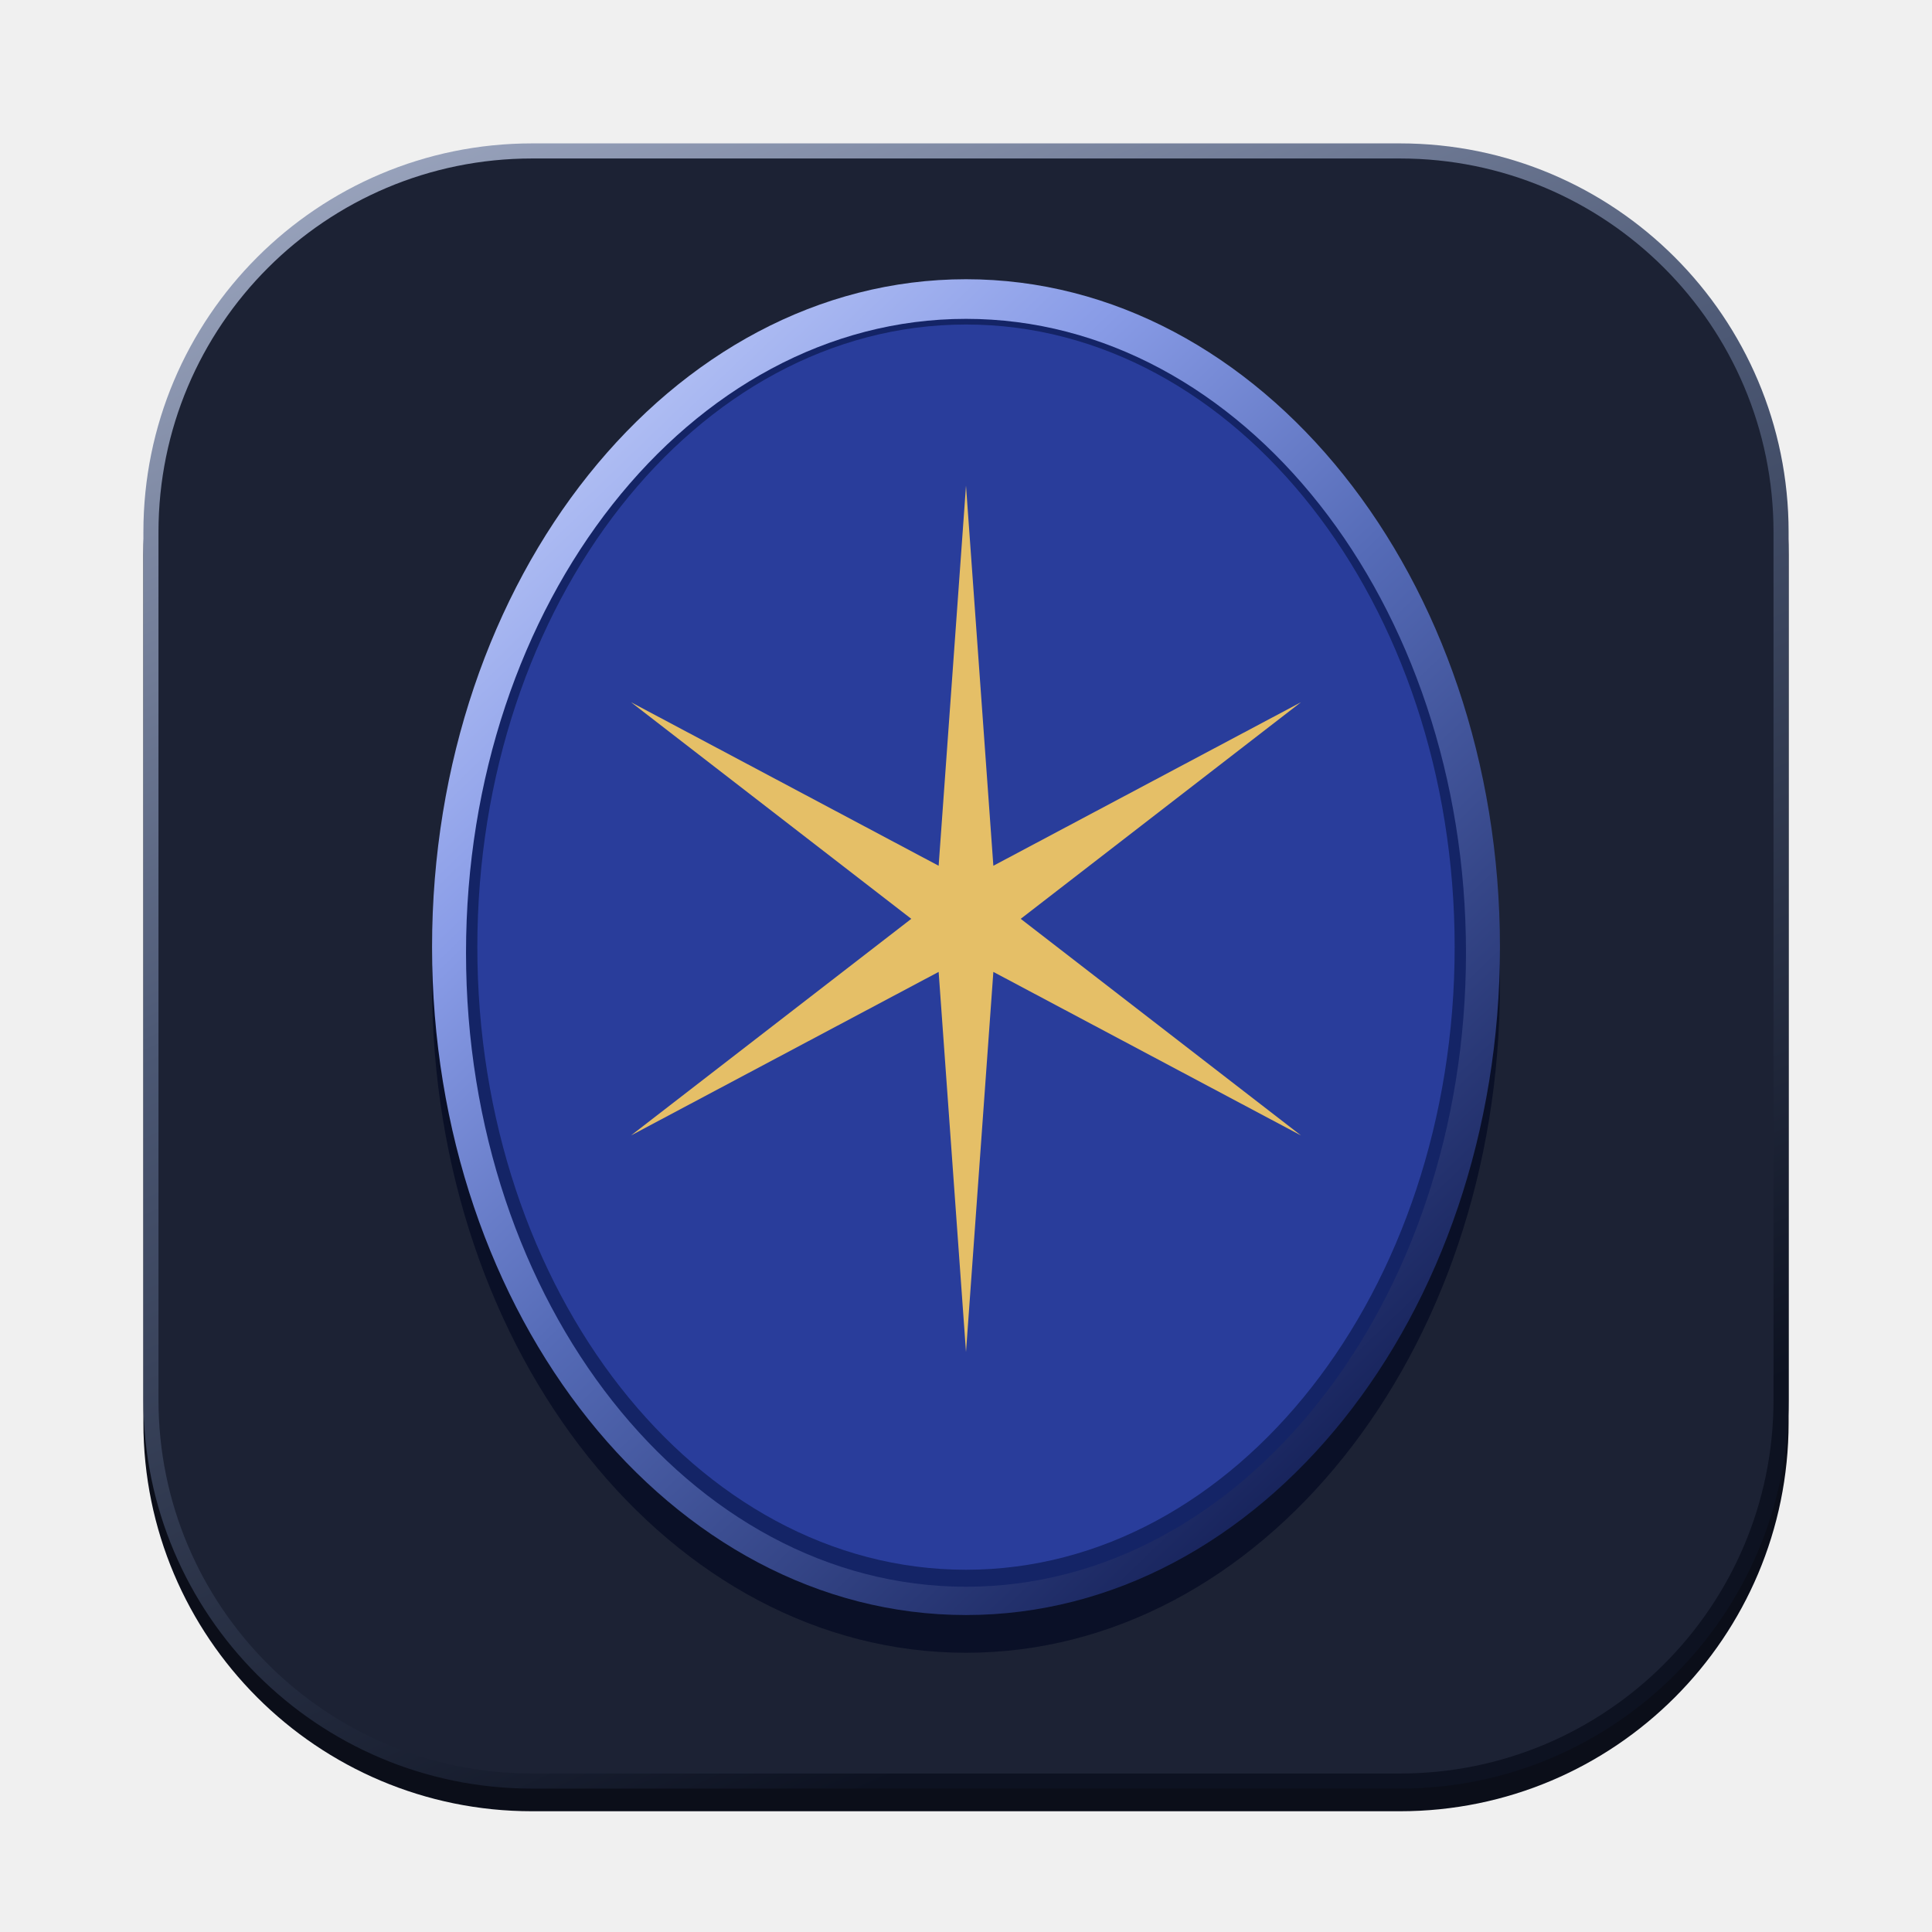
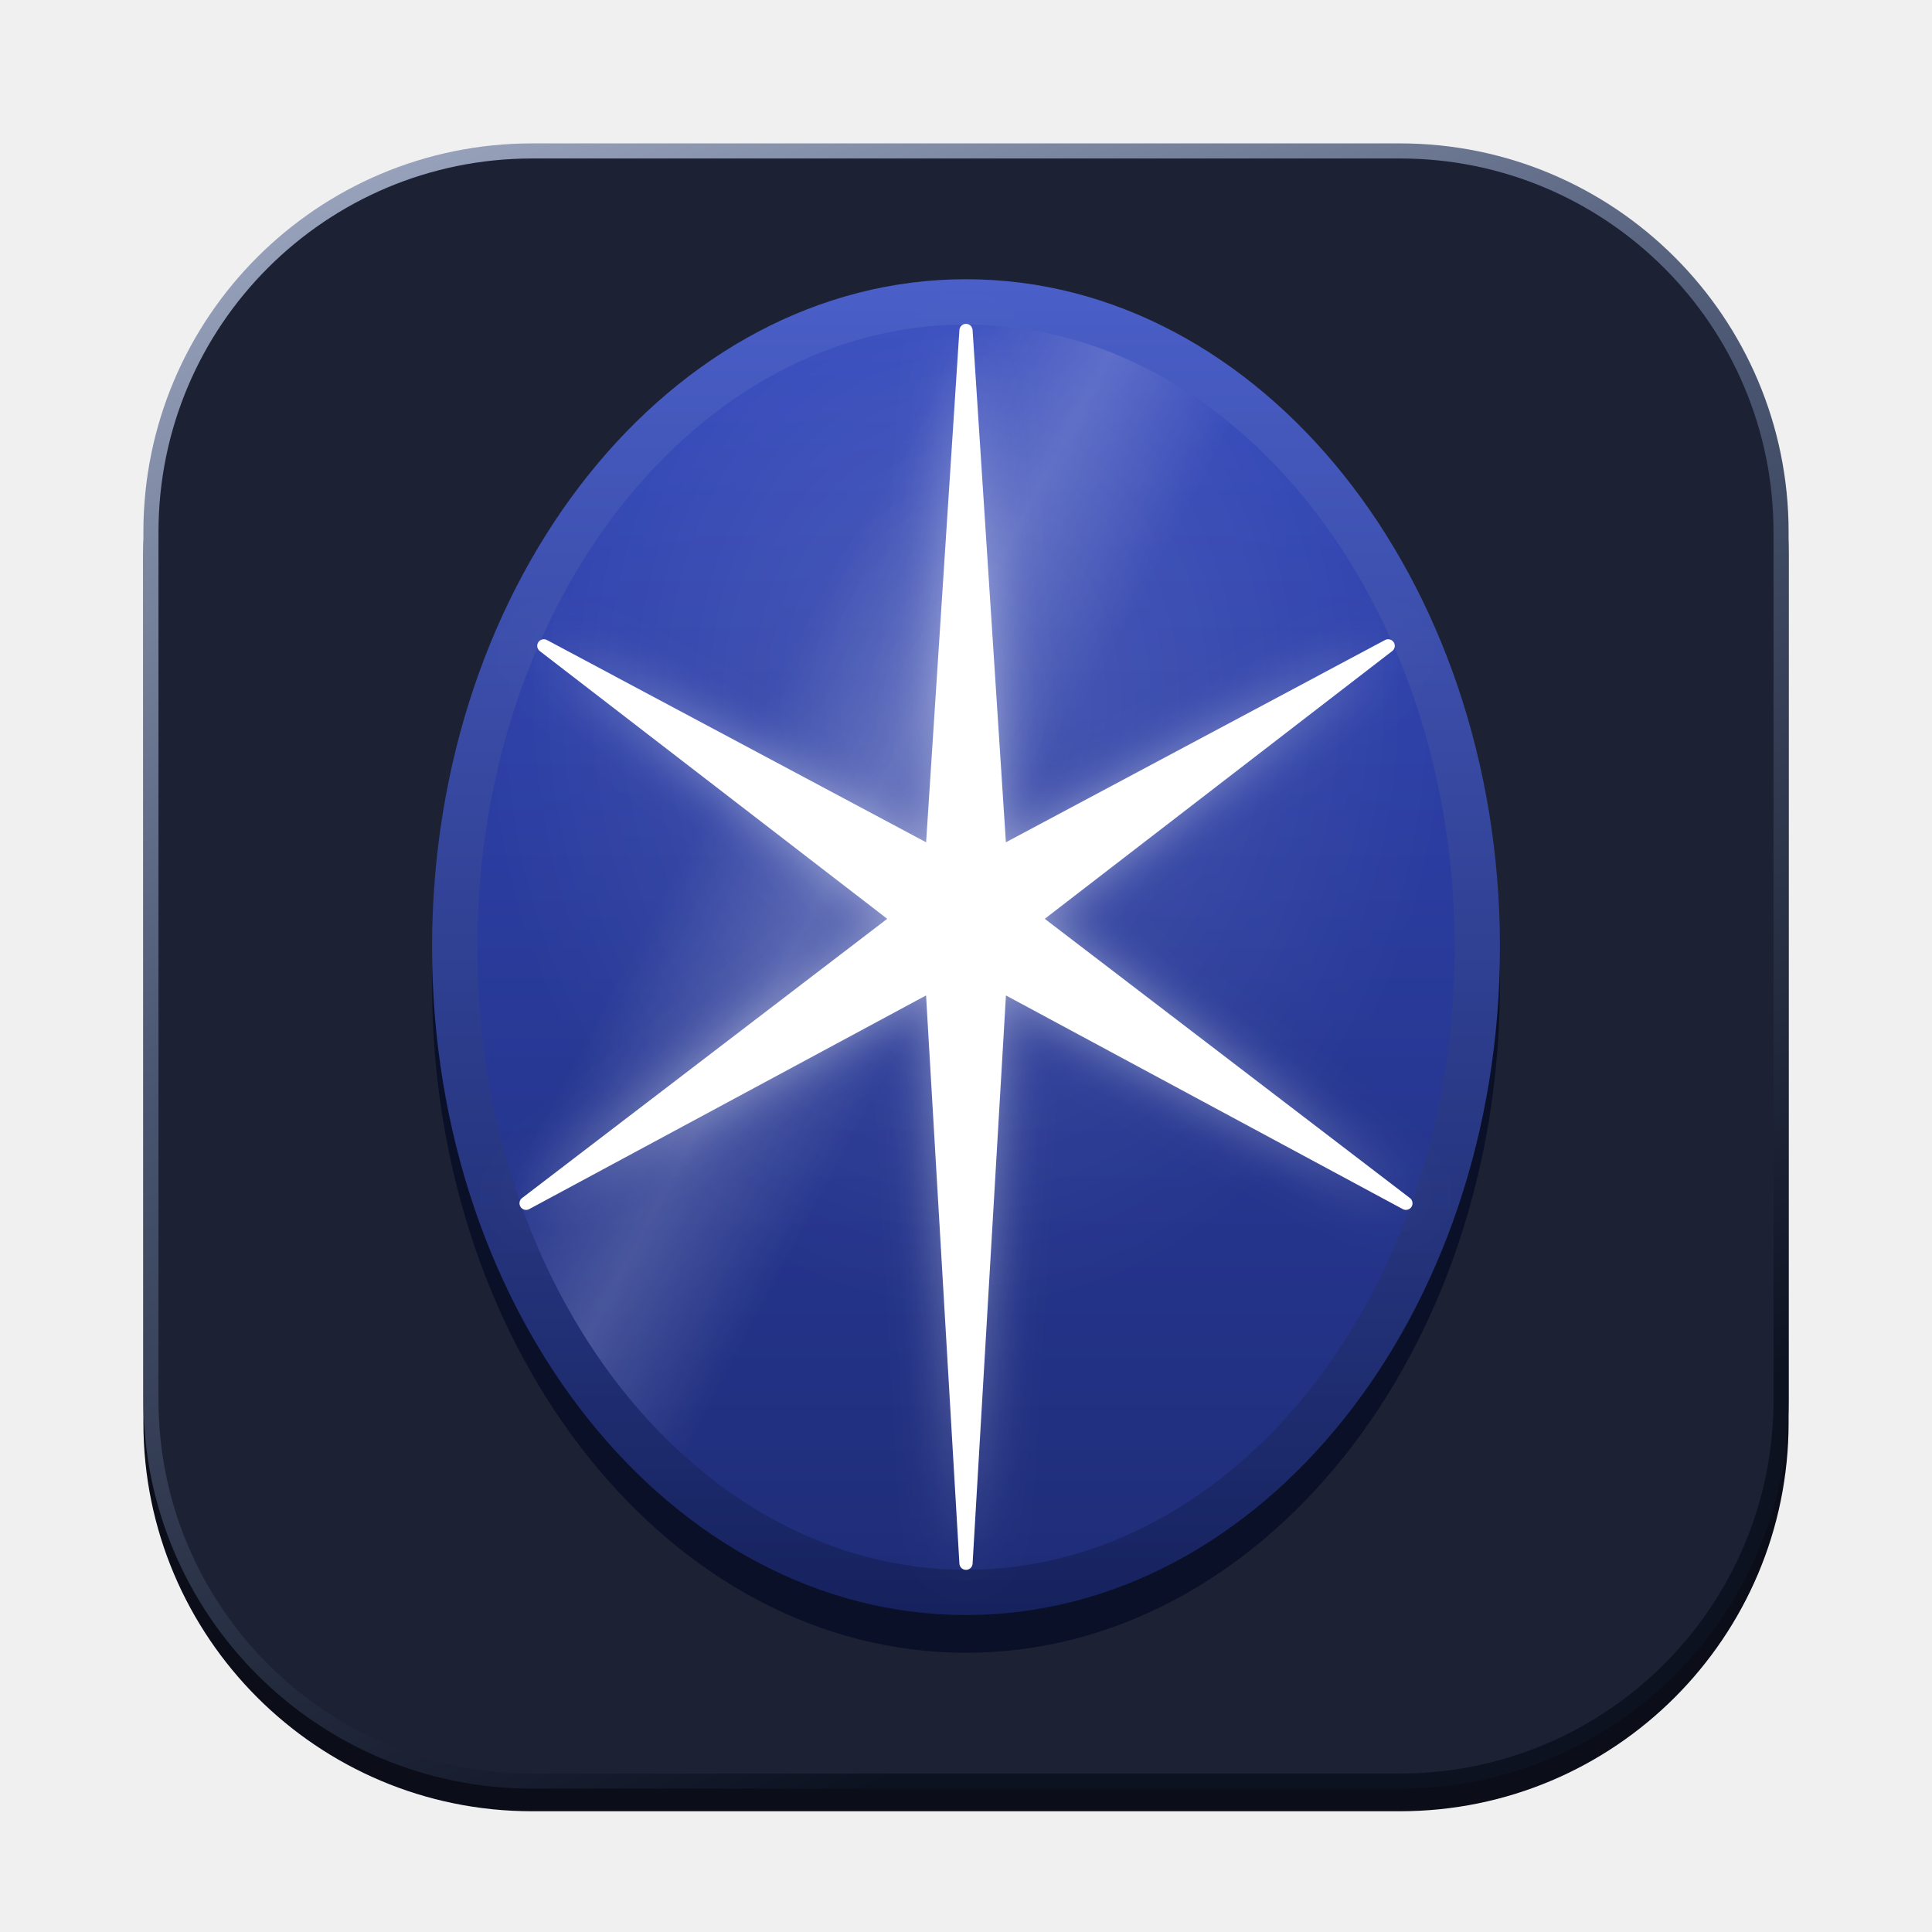
<svg xmlns="http://www.w3.org/2000/svg" width="1024" height="1024" viewBox="0 0 1024 1024" role="img" aria-labelledby="title">
  <defs>
-     <linearGradient id="rim" x1="0" y1="0" x2=".78" y2="1">
-       <stop stop-color="#D2DCFF" />
-       <stop offset=".32" stop-color="#899CE7" />
-       <stop offset=".55" stop-color="#556BB7" />
-       <stop offset="1" stop-color="#101B51" />
+     <linearGradient id="rim" x1="0" y1="0" x2="0" y2="1">
+       <stop stop-color="#4A5FC8" />
+       <stop offset="1" stop-color="#16225E" />
    </linearGradient>
+     <linearGradient id="dome" x1="0" y1="0" x2="0" y2="1">
+       <stop stop-color="#3348BC" />
+       <stop offset="1" stop-color="#1F2D79" />
+     </linearGradient>
+     <radialGradient id="light" cx=".5" cy=".3" r=".8">
+       <stop stop-color="#FFFFFF" stop-opacity=".13" />
+       <stop offset=".62" stop-color="#FFFFFF" stop-opacity="0" />
+     </radialGradient>
+     <linearGradient id="band" x1="0" y1="0" x2="1" y2="0">
+       <stop stop-color="#FFFFFF" stop-opacity="0" />
+       <stop offset=".5" stop-color="#FFFFFF" stop-opacity=".17" />
+       <stop offset="1" stop-color="#FFFFFF" stop-opacity="0" />
+     </linearGradient>
+     <radialGradient id="shade" gradientUnits="userSpaceOnUse" cx="472" cy="400" r="430">
+       <stop offset=".55" stop-color="#0A1027" stop-opacity="0" />
+       <stop offset="1" stop-color="#0A1027" stop-opacity=".55" />
+     </radialGradient>
    <linearGradient id="edge" x1="0" y1="0" x2=".45" y2="1">
      <stop stop-color="#A3ADC6" />
      <stop offset=".46" stop-color="#4C5874" />
      <stop offset="1" stop-color="#0D1221" />
    </linearGradient>
+     <filter id="glow" x="-40%" y="-40%" width="180%" height="180%">
+       <feGaussianBlur stdDeviation="14" />
+     </filter>
+     <clipPath id="fc">
+       <ellipse cx="512" cy="502" rx="259" ry="330" />
+     </clipPath>
  </defs>
  <g id="tile">
    <rect x="76" y="88" width="872" height="872" rx="206" fill="#0B0E19" />
    <rect id="tile-edge" x="76" y="76" width="872" height="872" rx="206" fill="url(#edge)" />
    <rect id="tile-face" x="84" y="84" width="856" height="856" rx="198" fill="#1C2234" />
  </g>
  <g id="cabochon">
-     <ellipse cx="512" cy="522" rx="283" ry="354" fill="#0A1027" />
-     <ellipse cx="512" cy="502" rx="283" ry="354" fill="url(#rim)" />
-     <ellipse cx="512" cy="505" rx="265" ry="336" fill="#142466" />
-     <ellipse cx="512" cy="502" rx="259" ry="330" fill="#293D9B" />
-     <polygon points="512.00,257.40 526.50,458.87 689.54,372.20 541.00,487.00                      689.54,601.80 526.50,515.13 512.00,716.60 497.50,515.13                      334.46,601.80 483.00,487.00 334.46,372.20 497.50,458.87" fill="#E5BF67" />
+     <g id="stone">
+       <ellipse cx="512" cy="522" rx="283" ry="354" fill="#0A1027" />
+       <ellipse cx="512" cy="502" rx="283" ry="354" fill="url(#rim)" />
+       <ellipse cx="512" cy="502" rx="259" ry="330" fill="url(#dome)" />
+       <ellipse cx="512" cy="502" rx="259" ry="330" fill="url(#light)" />
+     </g>
+     <g id="silk" clip-path="url(#fc)">
+       <rect x="352" y="110" width="150" height="800" fill="url(#band)" transform="rotate(28 512 512)" />
+     </g>
+     <g id="star" fill="#FFFFFF">
+       <polygon points="512.00,172.00 530.00,452.08 738.02,340.85 548.00,487.00 747.52,639.29 530.00,521.92 512.00,832.00 494.00,521.92 276.48,639.29 476.00,487.00 285.98,340.85 494.00,452.08" filter="url(#glow)" opacity=".5" />
+       <circle cx="512" cy="487" r="24" filter="url(#glow)" opacity=".5" />
+       <polygon points="512.00,175.15 530.00,452.08 735.76,342.31 548.00,487.00 745.16,637.77 530.00,521.92 512.00,828.55 494.00,521.92 278.84,637.77 476.00,487.00 288.24,342.31 494.00,452.08" stroke="#FFFFFF" stroke-width="7" stroke-linejoin="round" />
+     </g>
  </g>
</svg>
